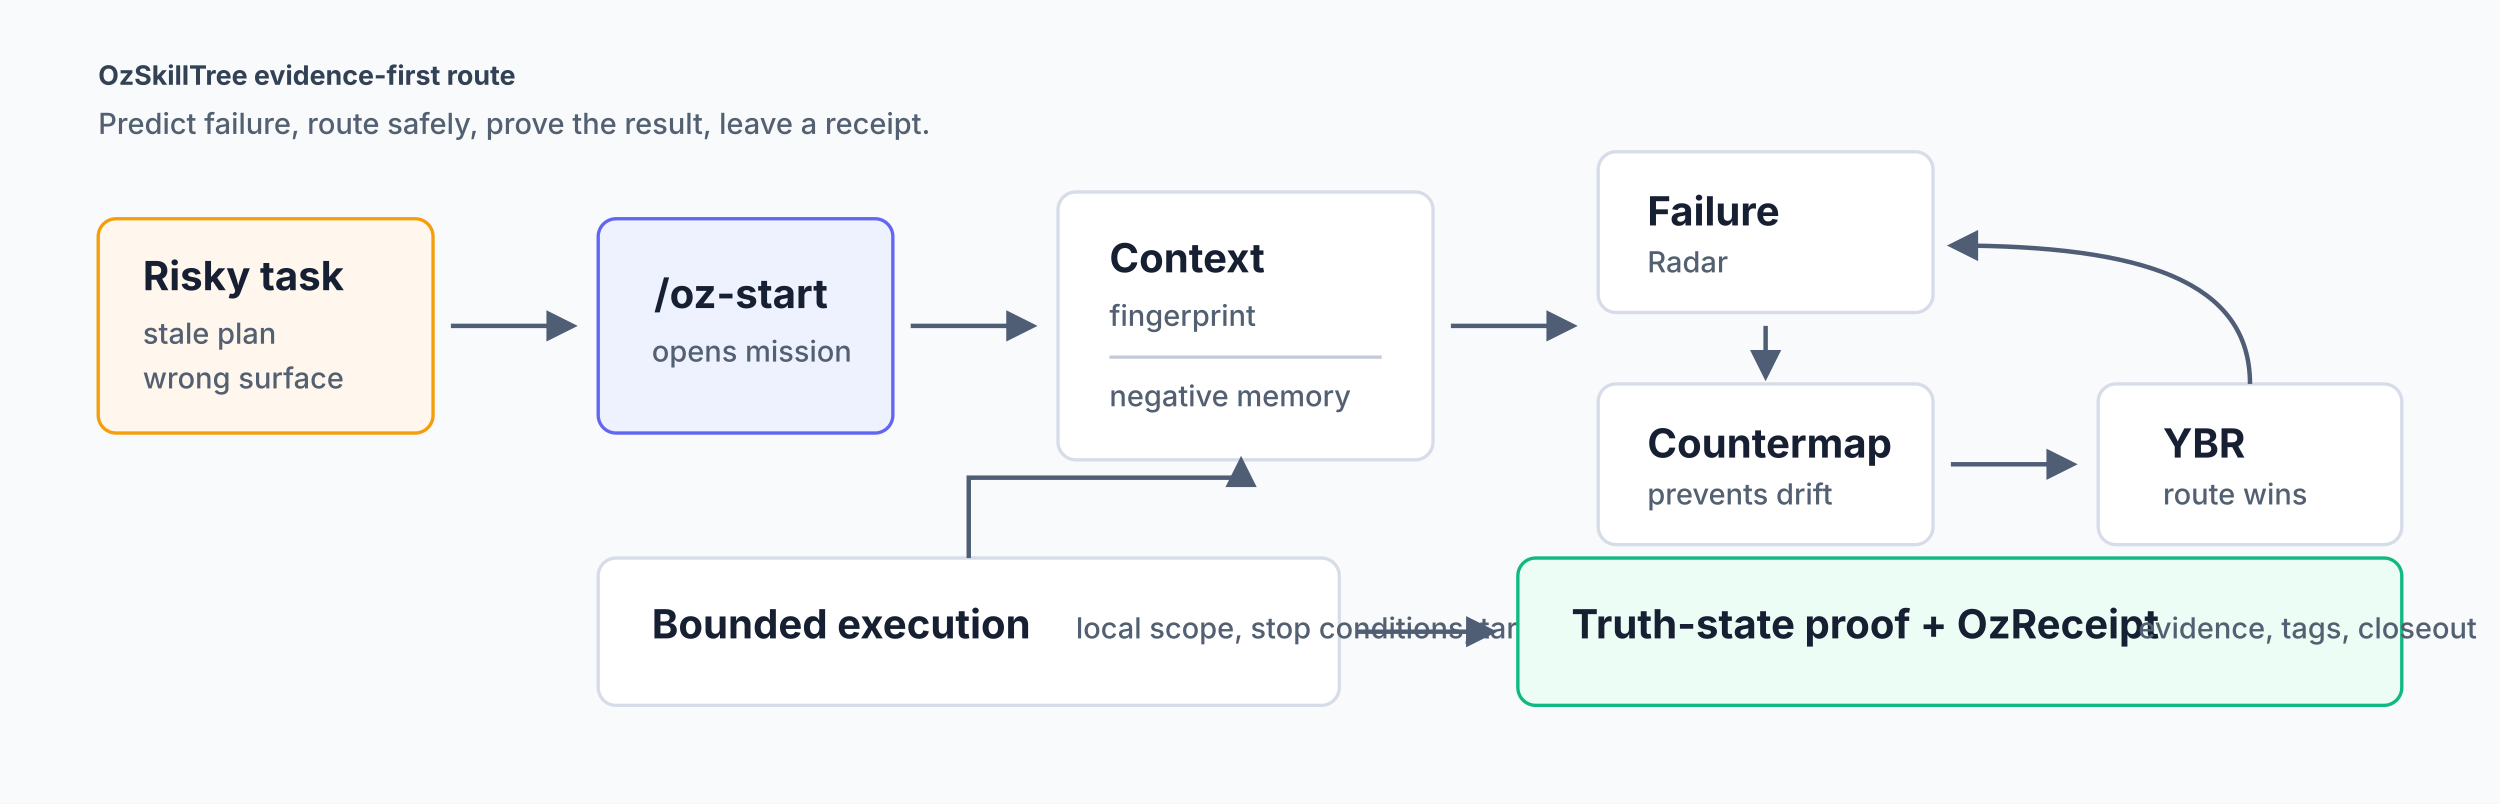
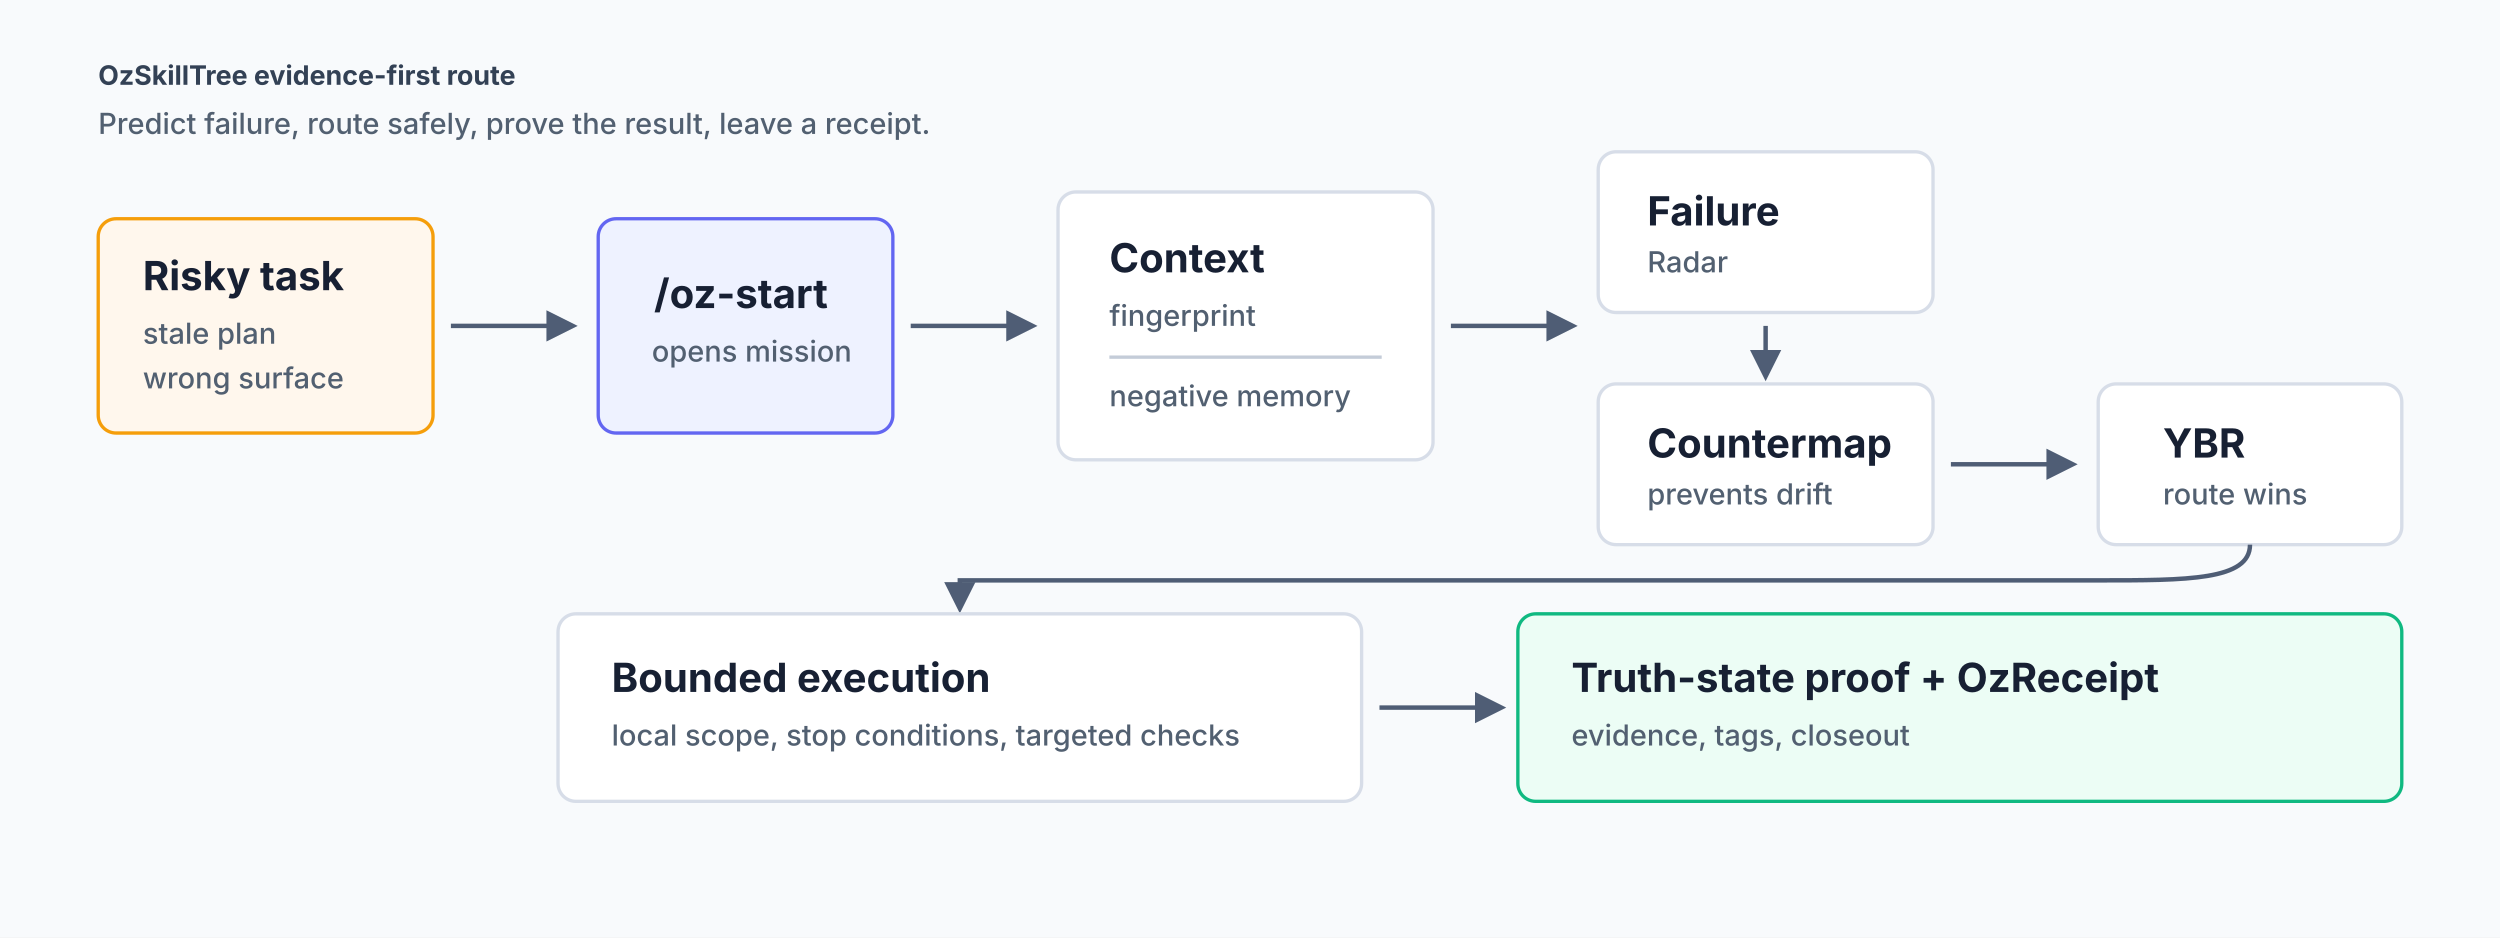
- <svg xmlns="http://www.w3.org/2000/svg" role="img" aria-labelledby="title desc" viewBox="0 0 1120 360">
+ <svg xmlns="http://www.w3.org/2000/svg" role="img" aria-labelledby="title desc" viewBox="0 0 1120 420">
  <defs>
    <marker id="arrow" viewBox="0 0 10 10" refX="8" refY="5" markerWidth="7" markerHeight="7" orient="auto-start-reverse">
      <path d="M 0 0 L 10 5 L 0 10 z" fill="#4f5d75" />
    </marker>
    <style>
      .bg { fill: #f8fafc; }
      .panel { fill: #ffffff; stroke: #d7dde8; stroke-width: 1.5; }
      .risk { fill: #fff7ed; stroke: #f59e0b; }
      .start { fill: #eef2ff; stroke: #6366f1; }
      .proof { fill: #ecfdf5; stroke: #10b981; }
      .text { fill: #172033; font-family: Inter, ui-sans-serif, system-ui, -apple-system, BlinkMacSystemFont, "Segoe UI", sans-serif; font-size: 18px; font-weight: 650; }
      .small { fill: #526071; font-family: Inter, ui-sans-serif, system-ui, -apple-system, BlinkMacSystemFont, "Segoe UI", sans-serif; font-size: 13px; font-weight: 500; }
      .label { fill: #334155; font-family: Inter, ui-sans-serif, system-ui, -apple-system, BlinkMacSystemFont, "Segoe UI", sans-serif; font-size: 12px; font-weight: 700; letter-spacing: 0; text-transform: uppercase; }
      .line { stroke: #4f5d75; stroke-width: 2; fill: none; marker-end: url(#arrow); }
      .quiet { stroke: #c4ccd8; stroke-width: 1.5; fill: none; }
    </style>
  </defs>
-   <rect class="bg" x="0" y="0" width="1120" height="360" rx="0" />
+   <rect class="bg" x="0" y="0" width="1120" height="420" rx="0" />
  <text class="label" x="44" y="38">OzSkillTree evidence-first route</text>
  <text class="small" x="44" y="60">Predict failure, route safely, prove the result, leave a receipt.</text>
  <rect class="panel risk" x="44" y="98" width="150" height="96" rx="8" />
  <text class="text" x="64" y="130">Risky task</text>
  <text class="small" x="64" y="154">stale plan</text>
  <text class="small" x="64" y="174">wrong surface</text>
  <path class="line" d="M 202 146 L 256 146" />
  <rect class="panel start" x="268" y="98" width="132" height="96" rx="8" />
  <text class="text" x="293" y="138">/oz-start</text>
  <text class="small" x="292" y="162">opens mission</text>
  <path class="line" d="M 408 146 L 462 146" />
  <rect class="panel" x="474" y="86" width="168" height="120" rx="8" />
  <text class="text" x="497" y="122">Context</text>
  <text class="small" x="497" y="146">fingerprint</text>
  <line class="quiet" x1="497" y1="160" x2="619" y2="160" />
  <text class="small" x="497" y="182">negative memory</text>
  <path class="line" d="M 650 146 L 704 146" />
  <rect class="panel" x="716" y="68" width="150" height="72" rx="8" />
  <text class="text" x="738" y="101">Failure</text>
  <text class="small" x="738" y="122">Radar</text>
  <path class="line" d="M 791 146 L 791 168" />
  <rect class="panel" x="716" y="172" width="150" height="72" rx="8" />
  <text class="text" x="738" y="205">Countermap</text>
  <text class="small" x="738" y="226">prevents drift</text>
  <path class="line" d="M 874 208 L 928 208" />
  <rect class="panel" x="940" y="172" width="136" height="72" rx="8" />
  <text class="text" x="969" y="205">YBR</text>
  <text class="small" x="969" y="226">route wins</text>
-   <path class="line" d="M 1008 172 C 1008 126 960 110 875 110" />
-   <rect class="panel" x="268" y="250" width="332" height="66" rx="8" />
-   <text class="text" x="292" y="286">Bounded execution</text>
-   <text class="small" x="482" y="286">local scope, stop conditions, targeted checks</text>
-   <path class="line" d="M 434 250 L 434 214 L 556 214 L 556 207" />
-   <path class="line" d="M 608 283 L 668 283" />
-   <rect class="panel proof" x="680" y="250" width="396" height="66" rx="8" />
-   <text class="text" x="704" y="286">Truth-state proof + OzReceipt</text>
-   <text class="small" x="958" y="286">evidence, tags, closeout</text>
+   <path class="line" d="M 1008 244 C 1008 260 980 260 940 260 L 430 260 L 430 272" />
+   <rect class="panel" x="250" y="275" width="360" height="84" rx="8" />
+   <text class="text" x="274" y="310">Bounded execution</text>
+   <text class="small" x="274" y="334">local scope, stop conditions, targeted checks</text>
+   <path class="line" d="M 618 317 L 672 317" />
+   <rect class="panel proof" x="680" y="275" width="396" height="84" rx="8" />
+   <text class="text" x="704" y="310">Truth-state proof + OzReceipt</text>
+   <text class="small" x="704" y="334">evidence, tags, closeout</text>
</svg>
